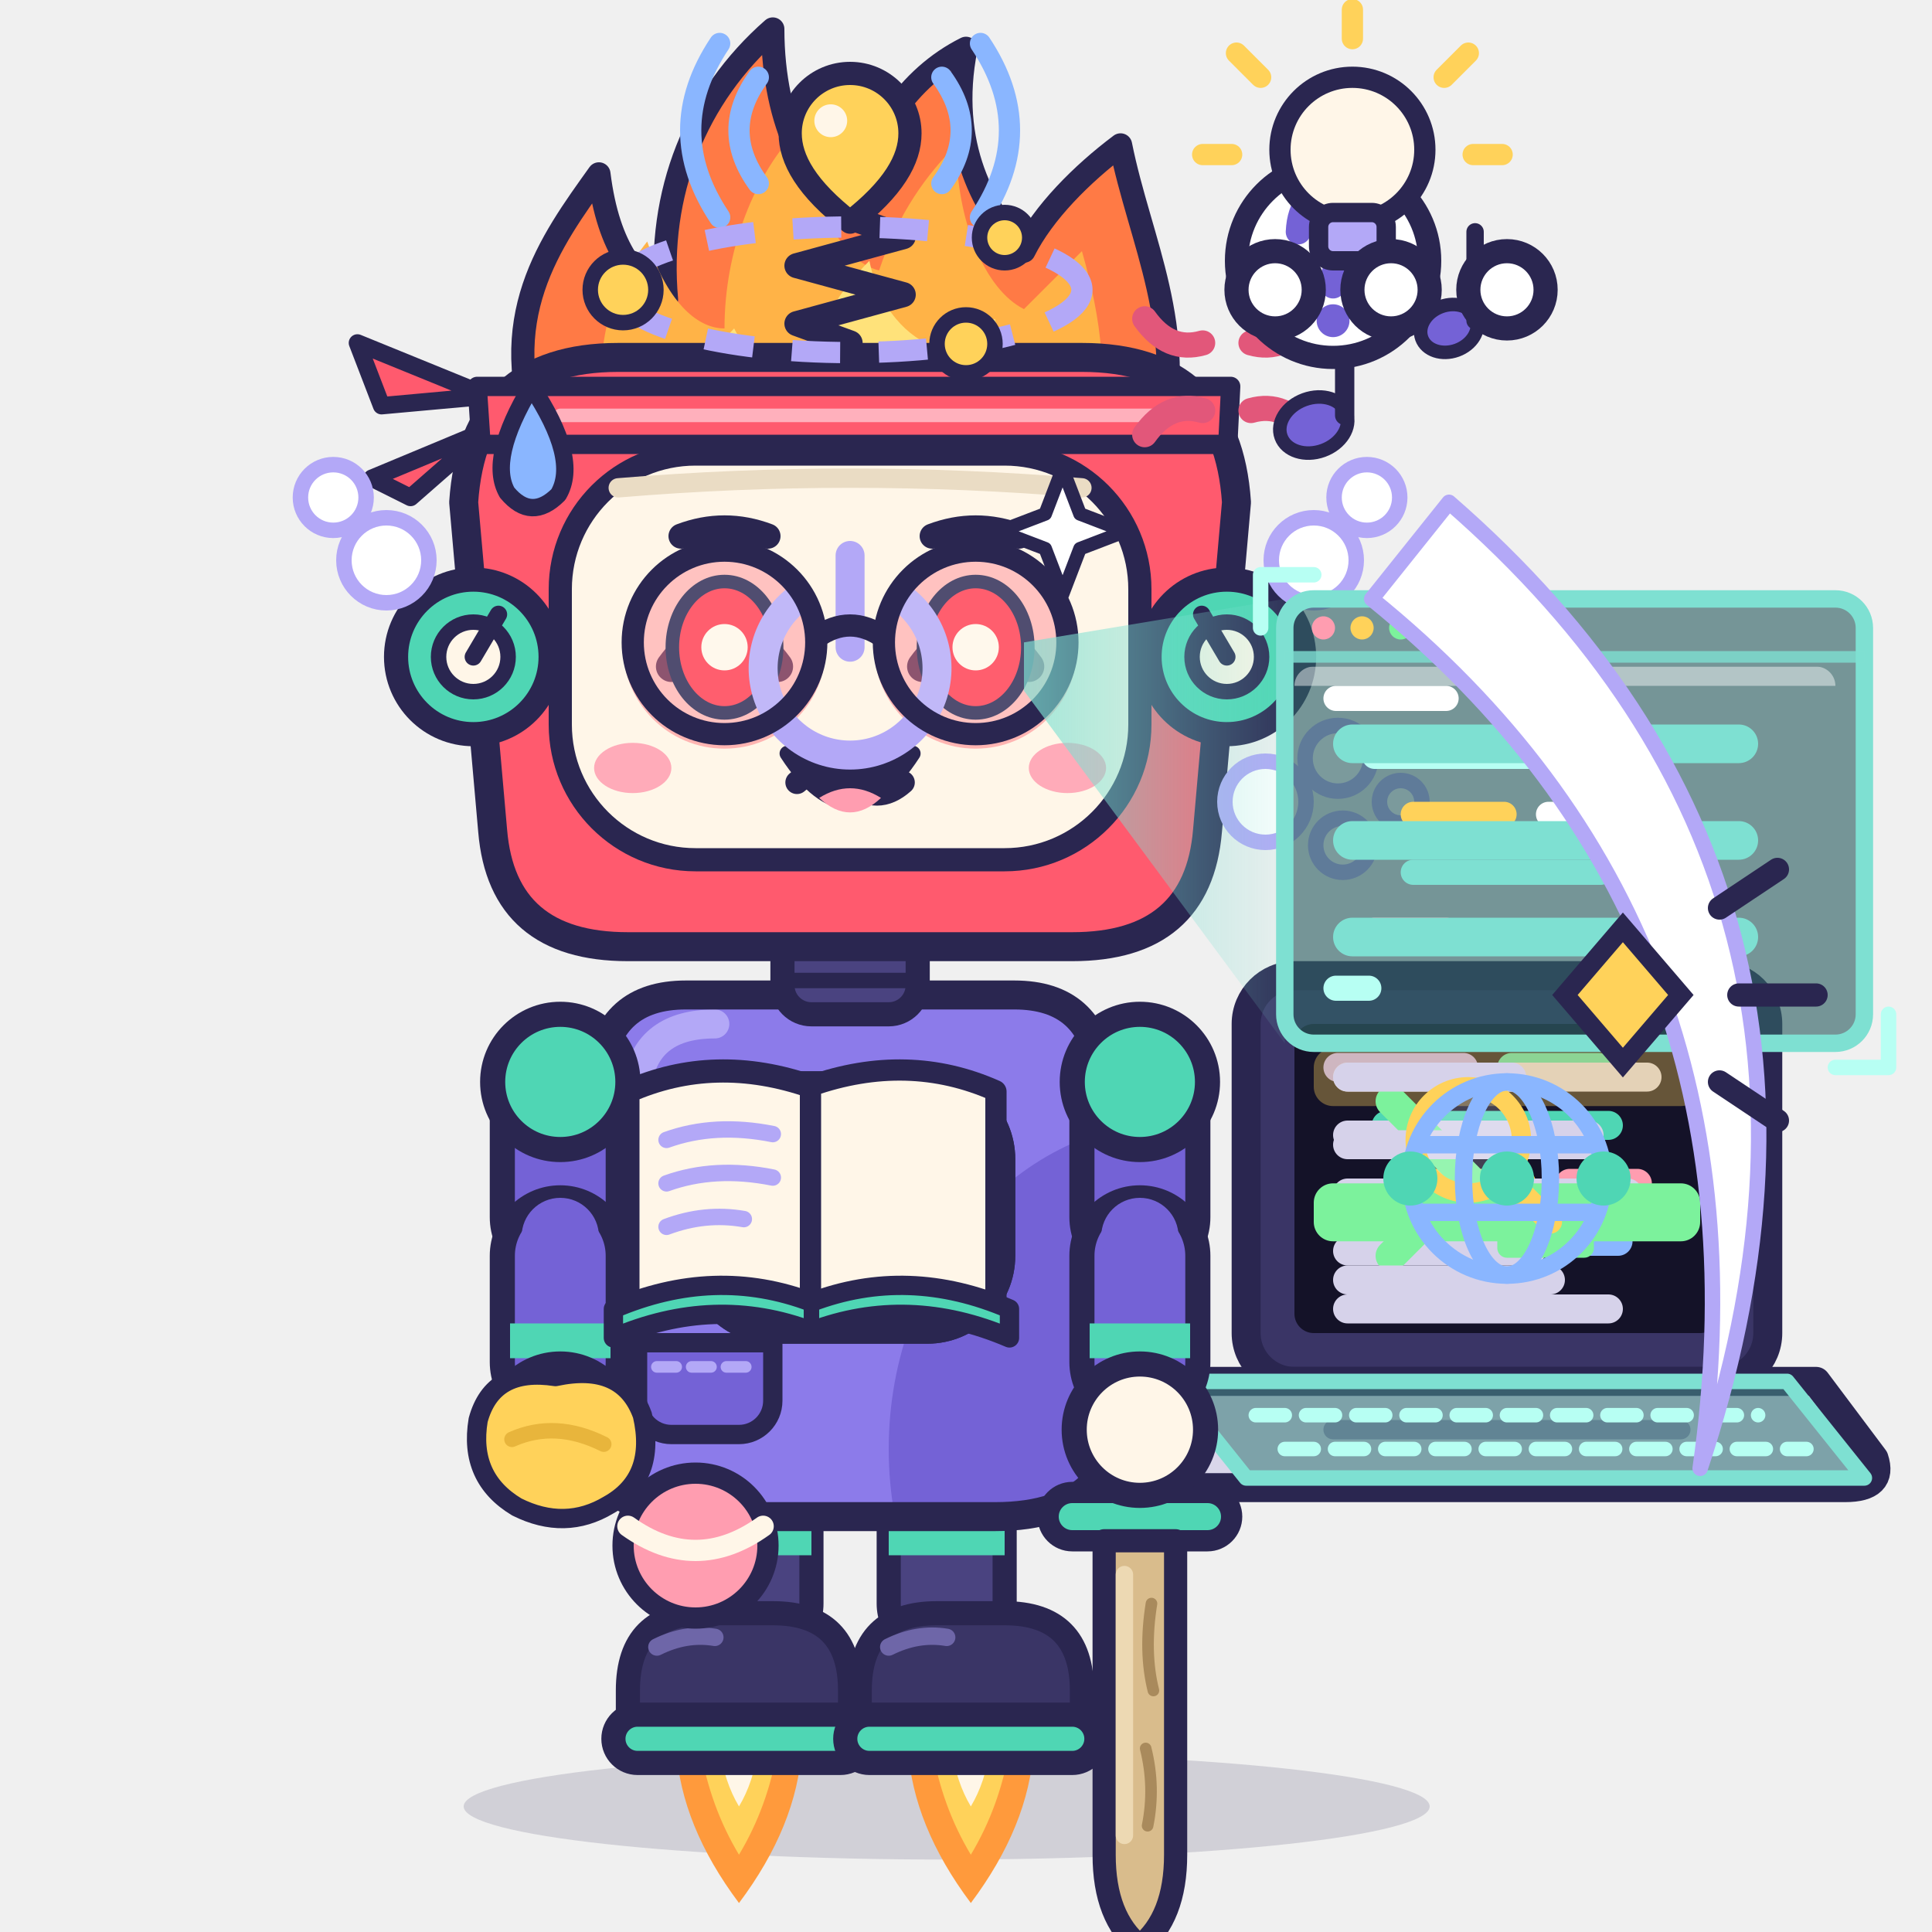
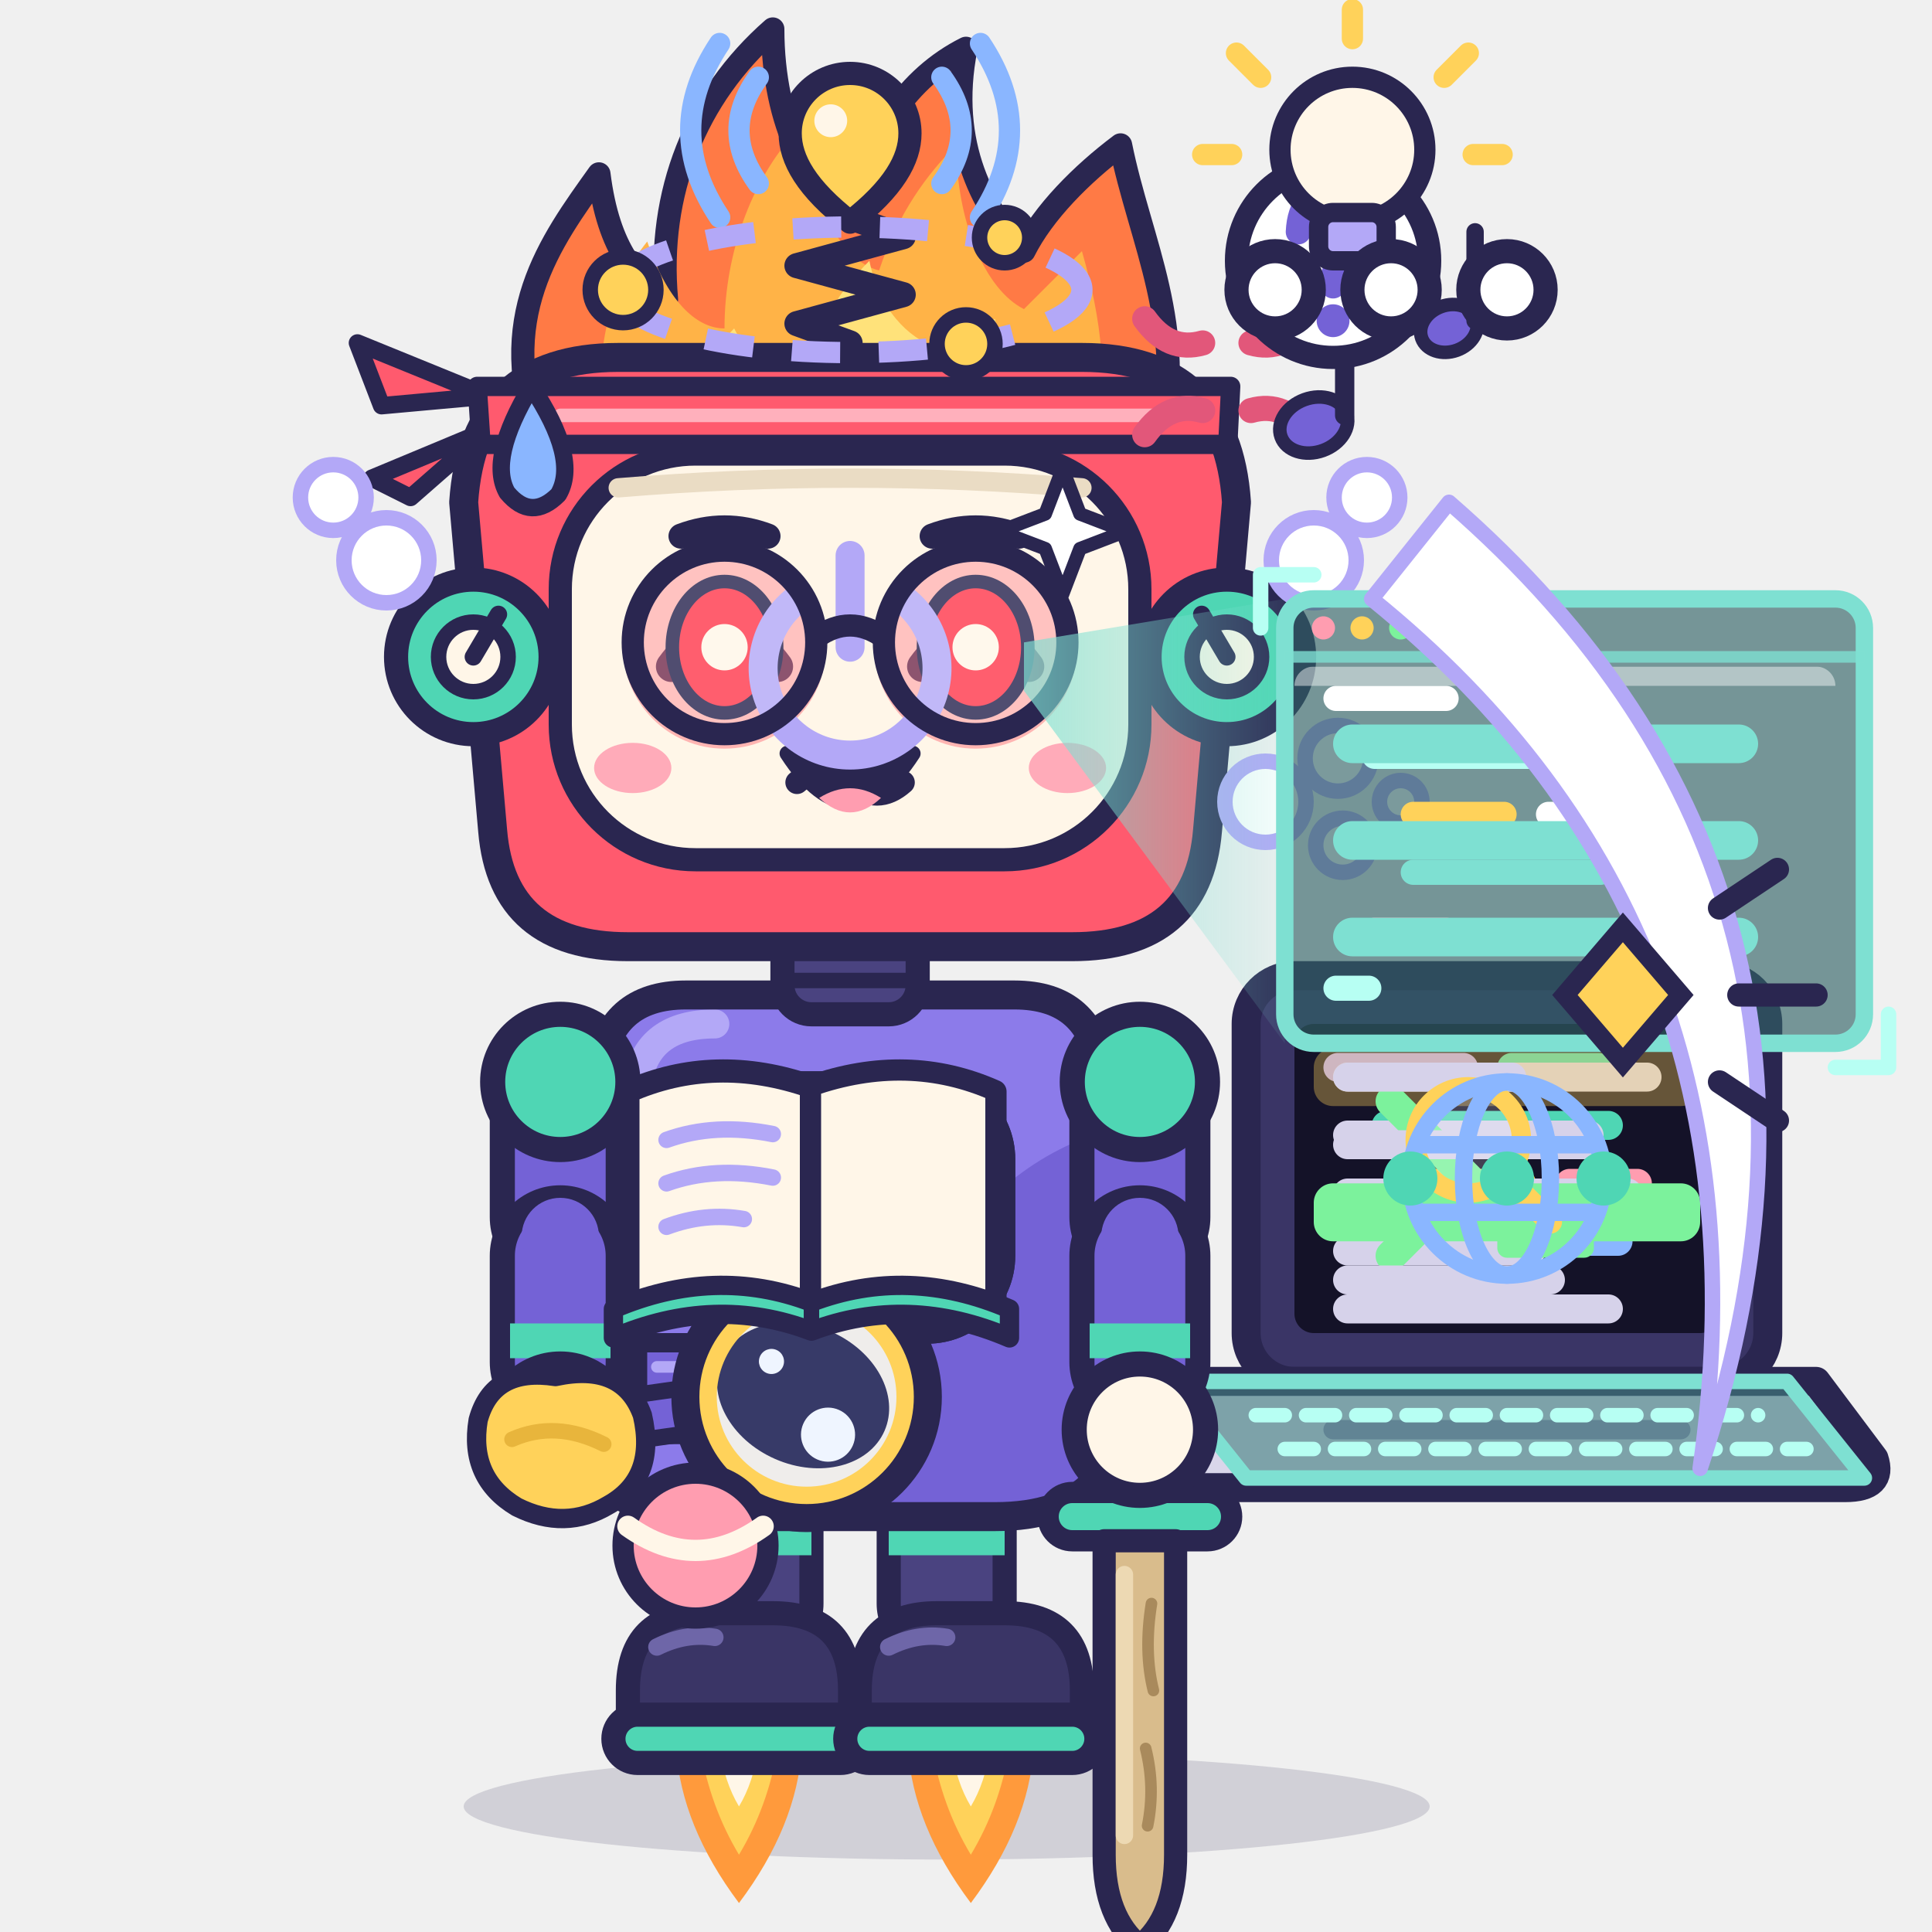
<svg xmlns="http://www.w3.org/2000/svg" viewBox="0 0 200 200" class="rb" role="img" aria-label="A small lilac robot with a laptop">
  <defs>
    <clipPath id="rb-screen-clip">
      <rect x="134" y="106" width="44" height="32" rx="2" />
    </clipPath>
    <clipPath id="rb-head-clip">
      <path d="M64 37 H112 Q127 37 128 52 L125 86 Q124 98 111 98 H65 Q52 98 51 86 L48 52 Q49 37 64 37 Z" />
    </clipPath>
    <clipPath id="rb-holo-clip">
      <rect x="134" y="69" width="56" height="37" rx="2" />
    </clipPath>
    <linearGradient id="rb-holo-beam" x1="0" y1="0" x2="1" y2="0">
      <stop offset="0" stop-color="#7EE0D2" stop-opacity=".7" />
      <stop offset="1" stop-color="#7EE0D2" stop-opacity=".08" />
    </linearGradient>
    <clipPath id="rb-body-clip">
      <path d="M71 103 H105 Q113 103 114 111 L116 143 Q117 157 103 157 H73 Q59 157 60 143 L62 111 Q63 103 71 103 Z" />
    </clipPath>
  </defs>
  <ellipse class="rb-shadow" data-nohit="" cx="98" cy="187" rx="50" ry="5.5" fill="#2A2650" opacity=".16" />
  <g class="rb-fly">
    <g class="rb-float">
      <g class="rb-react">
        <g class="rb-figure">
          <g class="rb-legs">
            <g class="rb-leg rb-leg-l">
              <g class="rb-flame rb-flame-l" data-nohit="">
                <g class="rb-flicker">
                  <path d="M70 181 Q70.5 189 76.5 197 Q82.5 189 83 181 Z" fill="#FF9A3C" />
                  <path d="M72.5 181 Q73.5 187 76.5 192 Q79.5 187 80.5 181 Z" fill="#FFD25A" />
                  <path d="M74.5 181 Q75 184.5 76.5 187 Q78 184.5 78.5 181 Z" fill="#FFF6E8" />
                </g>
              </g>
              <rect x="72" y="146" width="12" height="25" rx="5" fill="#4A4380" stroke="#2A2650" stroke-width="2.5" />
              <rect x="72" y="157" width="12" height="4" fill="#4FD6B4" />
              <path d="M65 181 V175 Q65 167 73 167 H80 Q88 167 88 175 V181 Z" fill="#3A3566" stroke="#2A2650" stroke-width="2.5" stroke-linejoin="round" />
              <rect x="63.5" y="177.5" width="26" height="5" rx="2.5" fill="#4FD6B4" stroke="#2A2650" stroke-width="2.5" />
              <path d="M68 170.5 Q71 169 74 169.5" fill="none" stroke="#6E66A8" stroke-width="1.8" stroke-linecap="round" />
            </g>
            <g class="rb-leg rb-leg-r">
              <g class="rb-flame rb-flame-r" data-nohit="">
                <g class="rb-flicker">
                  <path d="M94 181 Q94.5 189 100.5 197 Q106.5 189 107 181 Z" fill="#FF9A3C" />
                  <path d="M96.5 181 Q97.5 187 100.5 192 Q103.5 187 104.5 181 Z" fill="#FFD25A" />
                  <path d="M98.5 181 Q99 184.5 100.5 187 Q102 184.5 102.5 181 Z" fill="#FFF6E8" />
                </g>
              </g>
              <rect x="92" y="146" width="12" height="25" rx="5" fill="#4A4380" stroke="#2A2650" stroke-width="2.5" />
              <rect x="92" y="157" width="12" height="4" fill="#4FD6B4" />
              <path d="M89 181 V175 Q89 167 97 167 H104 Q112 167 112 175 V181 Z" fill="#3A3566" stroke="#2A2650" stroke-width="2.5" stroke-linejoin="round" />
              <rect x="87.5" y="177.5" width="26" height="5" rx="2.5" fill="#4FD6B4" stroke="#2A2650" stroke-width="2.5" />
              <path d="M92 170.5 Q95 169 98 169.5" fill="none" stroke="#6E66A8" stroke-width="1.8" stroke-linecap="round" />
            </g>
          </g>
          <g class="rb-torso">
            <g class="rb-body">
              <path d="M71 103 H105 Q113 103 114 111 L116 143 Q117 157 103 157 H73 Q59 157 60 143 L62 111 Q63 103 71 103 Z" fill="#8C7BEA" />
              <g clip-path="url(#rb-body-clip)">
                <ellipse cx="122" cy="150" rx="30" ry="34" fill="#7462D6" />
                <path d="M66 112 Q67 106 74 106" fill="none" stroke="#B3A8F7" stroke-width="3" stroke-linecap="round" />
              </g>
              <path d="M71 103 H105 Q113 103 114 111 L116 143 Q117 157 103 157 H73 Q59 157 60 143 L62 111 Q63 103 71 103 Z" fill="none" stroke="#2A2650" stroke-width="3" stroke-linejoin="round" />
              <rect x="72" y="112" width="32" height="26" rx="8" fill="#FFF6E8" stroke="#2A2650" stroke-width="2.2" />
              <rect x="76" y="117.5" width="24" height="12" rx="6" fill="#2A2650" />
              <circle class="rb-led" cx="82.2" cy="123.5" r="3.6" fill="#FFD25A" />
              <g class="rb-meter" fill="#4FD6B4">
                <rect x="87.5" y="124.5" width="2.6" height="3" rx="1" />
                <rect x="91.6" y="122.5" width="2.6" height="5" rx="1" />
                <rect x="95.7" y="120.5" width="2.6" height="7" rx="1" />
              </g>
              <path d="M78 133.5 H98" stroke="#E2D5BE" stroke-width="2" stroke-linecap="round" />
              <g class="rb-hatch" data-nohit="">
                <rect x="73.5" y="113.5" width="29" height="23" rx="7" fill="#141228" />
                <g class="rb-hatch-missile">
                  <rect x="83" y="119" width="10" height="17" rx="4" fill="#EDEAF7" stroke="#2A2650" stroke-width="1.6" />
                  <path d="M83 123 Q83 114.5 88 112.5 Q93 114.5 93 123 Z" fill="#FF5A6E" stroke="#2A2650" stroke-width="1.6" stroke-linejoin="round" />
                </g>
                <circle data-launch="" cx="88" cy="116" r="2" fill="#FFD25A" opacity="0" />
                <g class="rb-hatch-door">
                  <rect x="72" y="112" width="32" height="26" rx="8" fill="#FFF6E8" stroke="#2A2650" stroke-width="2.2" />
                  <path d="M80 125 H96" stroke="#E2D5BE" stroke-width="2" stroke-linecap="round" />
                </g>
              </g>
              <path class="rb-pocket" d="M66 139 H80 V145 A3.5 3.5 0 0 1 76.5 148.5 H69.5 A3.5 3.5 0 0 1 66 145 Z" fill="#7462D6" stroke="#2A2650" stroke-width="2" stroke-linejoin="round" />
              <path d="M68 141.5 H78" stroke="#B3A8F7" stroke-width="1.2" stroke-dasharray="2 1.6" stroke-linecap="round" />
            </g>
            <rect class="rb-neck" x="81" y="93" width="14" height="12" rx="3" fill="#4A4380" stroke="#2A2650" stroke-width="2.5" />
            <path d="M82 98 H94 M82 101.5 H94" stroke="#2A2650" stroke-width="1.6" />
            <g class="rb-head">
              <g class="rb-blaze" data-nohit="">
                <path class="rb-blaze-outer" d="M56 46 C51 33 57 25 62 18 C63 26 66 29 69 31 C68 20 72 10 80 3 C80 13 84 20 88 22 C90 14 94 8 100 5 C98 15 102 22 106 26 C108 22 112 18 116 15 C118 25 123 34 120 46 Z" fill="#FF7A45" stroke="#2A2650" stroke-width="2.4" stroke-linejoin="round" />
                <path class="rb-blaze-mid" d="M63 46 C61 37 63 30 67 25 C69 31 72 34 75 34 C75 26 78 18 83 13 C84 21 87 27 91 28 C93 22 96 18 99 15 C99 23 102 30 106 32 C108 30 110 28 112 26 C114 33 115 40 113 46 Z" fill="#FFB347" />
                <path class="rb-blaze-core" d="M72 46 C71 41 73 37 76 34 C78 38 81 39 84 38 C85 33 87 30 90 27 C91 32 94 35 97 36 C99 35 101 34 103 33 C104 38 104 42 103 46 Z" fill="#FFE27A" />
              </g>
              <g class="rb-antenna">
                <path d="M88 39 V35.5 L82.5 33.5 L93.5 30.5 L82.5 27.5 L93.5 24.5 L88 22.5" fill="none" stroke="#2A2650" stroke-width="2.6" stroke-linecap="round" stroke-linejoin="round" />
                <path class="rb-antenna-ball" d="M88 23 C83.5 19.5 81.8 16.5 81.8 13.8 A6.2 6.2 0 1 1 94.2 13.8 C94.2 16.5 92.5 19.5 88 23 Z" fill="#FFD25A" stroke="#2A2650" stroke-width="2.4" stroke-linejoin="round" />
                <circle cx="86" cy="12.5" r="1.7" fill="#FFF6E8" />
                <g class="rb-signal" data-nohit="" fill="none" stroke="#8AB6FF" stroke-width="2.2" stroke-linecap="round">
                  <path class="rb-wave-1" d="M97.5 8 Q101.5 13.5 97.5 19 M78.5 8 Q74.5 13.5 78.5 19" />
                  <path class="rb-wave-2" d="M101.5 4.5 Q107.5 13.5 101.5 22.5 M74.5 4.5 Q68.5 13.5 74.5 22.5" />
                </g>
              </g>
              <path d="M64 37 H112 Q127 37 128 52 L125 86 Q124 98 111 98 H65 Q52 98 51 86 L48 52 Q49 37 64 37 Z" fill="#8C7BEA" />
              <g clip-path="url(#rb-head-clip)">
                <ellipse cx="134" cy="92" rx="34" ry="34" fill="#7462D6" />
                <path d="M56 50 Q57 42 66 41.5 H84" fill="none" stroke="#B3A8F7" stroke-width="3.2" stroke-linecap="round" />
              </g>
              <path class="rb-fume" data-nohit="" d="M64 37 H112 Q127 37 128 52 L125 86 Q124 98 111 98 H65 Q52 98 51 86 L48 52 Q49 37 64 37 Z" fill="#FF5A6E" />
              <path d="M64 37 H112 Q127 37 128 52 L125 86 Q124 98 111 98 H65 Q52 98 51 86 L48 52 Q49 37 64 37 Z" fill="none" stroke="#2A2650" stroke-width="3" stroke-linejoin="round" />
              <g class="rb-band" data-nohit="">
                <path class="rb-band-tail" d="M50.5 41 L37 35.5 L39.5 42 Z M50.5 44.5 L38.5 49.5 L42.5 51.5 Z" fill="#FF5A6E" stroke="#2A2650" stroke-width="1.8" stroke-linejoin="round" />
                <path d="M49.4 40 H127.4 L127.1 46 H49.8 Z" fill="#FF5A6E" stroke="#2A2650" stroke-width="2" stroke-linejoin="round" />
                <path d="M58 43 H120" stroke="#FFB0BC" stroke-width="1.4" stroke-linecap="round" />
              </g>
              <rect class="rb-visor" x="58" y="47" width="60" height="42" rx="14" fill="#FFF6E8" stroke="#2A2650" stroke-width="2.4" />
              <path d="M64 50.5 Q88 48.5 112 50.5" fill="none" stroke="#EADCC4" stroke-width="2" stroke-linecap="round" />
              <g class="rb-face">
                <g class="rb-brows" fill="none" stroke="#2A2650" stroke-width="2.6" stroke-linecap="round">
                  <path class="rb-brow rb-brow-l" d="M70.5 55.5 Q75 53.8 79.5 55.5" />
                  <path class="rb-brow rb-brow-r" d="M96.5 55.5 Q101 53.8 105.5 55.5" />
                </g>
                <g class="rb-look">
                  <g class="rb-eyes">
                    <ellipse cx="75" cy="67" rx="5.2" ry="6.8" fill="#2A2650" />
                    <ellipse cx="101" cy="67" rx="5.2" ry="6.8" fill="#2A2650" />
                    <circle cx="76.8" cy="64.4" r="1.7" fill="#FFFFFF" />
                    <circle cx="102.8" cy="64.4" r="1.7" fill="#FFFFFF" />
                  </g>
                  <g class="rb-eyes-happy" fill="none" stroke="#2A2650" stroke-width="3.2" stroke-linecap="round">
                    <path d="M69.5 69 Q75 61.5 80.5 69" />
                    <path d="M95.5 69 Q101 61.5 106.5 69" />
                  </g>
                  <g class="rb-holo-eye" data-nohit="" fill="none" stroke="#7EE0D2" stroke-width="1.6">
                    <circle cx="75" cy="67" r="4.4" />
                    <circle cx="101" cy="67" r="4.4" />
                  </g>
                  <g class="rb-laser" data-nohit="">
                    <circle class="rb-laser-halo" cx="75" cy="67" r="10.5" fill="#FF3B4E" opacity=".35" />
                    <circle class="rb-laser-halo" cx="101" cy="67" r="10.5" fill="#FF3B4E" opacity=".35" />
                    <ellipse data-eye="" cx="75" cy="67" rx="5.4" ry="6.8" fill="#FF3B4E" stroke="#2A2650" stroke-width="1.4" />
                    <ellipse data-eye="" cx="101" cy="67" rx="5.4" ry="6.8" fill="#FF3B4E" stroke="#2A2650" stroke-width="1.4" />
                    <circle cx="75" cy="67" r="2.4" fill="#FFF6E8" />
                    <circle cx="101" cy="67" r="2.4" fill="#FFF6E8" />
                  </g>
                </g>
                <path class="rb-mouth" d="M83 79 Q88 83.5 93 79" fill="none" stroke="#2A2650" stroke-width="2.6" stroke-linecap="round" />
                <ellipse class="rb-mouth-o" cx="88" cy="80.5" rx="2.4" ry="2.9" fill="#2A2650" />
                <path class="rb-mouth-worry" d="M82.5 81 Q85.2 78.6 88 81 Q90.8 83.4 93.5 81" fill="none" stroke="#2A2650" stroke-width="2.4" stroke-linecap="round" stroke-linejoin="round" />
                <g class="rb-mouth-grin">
                  <path d="M81.5 78 Q88 88 94.5 78 Z" fill="#2A2650" stroke="#2A2650" stroke-width="1.6" stroke-linejoin="round" />
                  <path d="M84.8 82.6 Q88 80.6 91.2 82.6 Q88 85.6 84.8 82.6 Z" fill="#FF9DB0" />
                </g>
                <ellipse class="rb-cheek" cx="65.5" cy="79.5" rx="4" ry="2.6" fill="#FF9DB0" opacity=".85" />
                <ellipse class="rb-cheek" cx="110.5" cy="79.5" rx="4" ry="2.6" fill="#FF9DB0" opacity=".85" />
              </g>
              <g class="rb-power" data-nohit="" fill="none" stroke="#B3A8F7" stroke-width="3" stroke-linecap="round">
                <path d="M82.3 62.2 A9 9 0 1 0 93.7 62.2" />
                <path d="M88 57.5 V67" />
              </g>
              <path class="rb-shine" data-nohit="" d="M110 48.5 L111.8 53.2 L116.5 55 L111.8 56.8 L110 61.5 L108.2 56.8 L103.5 55 L108.2 53.2 Z" fill="#FFFFFF" stroke="#2A2650" stroke-width="1.4" stroke-linejoin="round" />
              <g class="rb-puff" data-nohit="" fill="#FFFFFF" stroke="#B3A8F7" stroke-width="1.6">
                <circle cx="131" cy="83" r="4.2" />
                <circle cx="138.5" cy="78.5" r="3.4" />
                <circle cx="139" cy="87.5" r="2.8" />
                <circle cx="145" cy="83" r="2.2" />
              </g>
              <g class="rb-ear">
                <circle cx="49" cy="68" r="8" fill="#4FD6B4" stroke="#2A2650" stroke-width="2.5" />
                <circle cx="49" cy="68" r="3.6" fill="#FFF6E8" stroke="#2A2650" stroke-width="1.6" />
                <path class="rb-dial rb-dial-l" d="M49 68 L51.6 63.6" stroke="#2A2650" stroke-width="1.8" stroke-linecap="round" />
              </g>
              <g class="rb-ear">
                <circle cx="127" cy="68" r="8" fill="#4FD6B4" stroke="#2A2650" stroke-width="2.5" />
                <circle cx="127" cy="68" r="3.6" fill="#FFF6E8" stroke="#2A2650" stroke-width="1.6" />
                <path class="rb-dial rb-dial-r" d="M127 68 L124.4 63.6" stroke="#2A2650" stroke-width="1.8" stroke-linecap="round" />
              </g>
              <g class="rb-glasses" data-nohit="" fill="none" stroke="#2A2650" stroke-width="2.3">
                <circle cx="75" cy="66.5" r="9.5" fill="#FFFFFF" fill-opacity=".18" />
                <circle cx="101" cy="66.5" r="9.5" fill="#FFFFFF" fill-opacity=".18" />
                <path d="M84.5 66 Q88 63.5 91.5 66" />
              </g>
              <path class="rb-sweat" data-nohit="" d="M55 40 Q50.5 47.5 52.5 51 Q55 54 57.8 51.2 Q60 47.5 55 40 Z" fill="#8AB6FF" stroke="#2A2650" stroke-width="1.8" stroke-linejoin="round" />
              <g class="rb-anger" data-nohit="" fill="none" stroke="#E2577A" stroke-width="2.6" stroke-linecap="round">
                <path d="M118.5 33 Q121 36.5 124.5 35.5" />
                <path d="M129.5 35.5 Q133 36.5 135.5 33" />
                <path d="M118.5 45 Q121 41.5 124.5 42.5" />
                <path d="M129.5 42.5 Q133 41.5 135.5 45" />
              </g>
              <g class="rb-steam" data-nohit="" fill="#FFFFFF" stroke="#B3A8F7" stroke-width="1.6">
                <g class="rb-steam-l">
                  <circle cx="40" cy="58" r="4.4" />
                  <circle cx="34.5" cy="51.5" r="3.4" />
                </g>
                <g class="rb-steam-r">
                  <circle cx="136" cy="58" r="4.4" />
                  <circle cx="141.5" cy="51.5" r="3.4" />
                </g>
              </g>
              <g class="rb-dizzy" data-nohit="">
                <ellipse cx="88" cy="30" rx="24" ry="6.5" fill="none" stroke="#B3A8F7" stroke-width="2.2" stroke-dasharray="5 4" />
                <g class="rb-dizzy-dots" fill="#FFD25A" stroke="#2A2650" stroke-width="1.6">
                  <circle cx="64.5" cy="30" r="3.4" />
                  <circle cx="100" cy="35.6" r="3" />
                  <circle cx="104" cy="24.6" r="2.6" />
                </g>
              </g>
              <g class="rb-notes" data-nohit="" fill="#7462D6" stroke="#2A2650" stroke-width="1.4">
                <g class="rb-note-1">
                  <ellipse cx="136" cy="44" rx="3.6" ry="2.8" transform="rotate(-20 136 44)" />
                  <path d="M139.2 43 V31.5 L145 33.5" fill="none" stroke="#2A2650" stroke-width="2" stroke-linecap="round" stroke-linejoin="round" />
                </g>
                <g class="rb-note-2">
                  <ellipse cx="150" cy="34" rx="3" ry="2.4" transform="rotate(-20 150 34)" />
                  <path d="M152.7 33.2 V24" fill="none" stroke="#2A2650" stroke-width="1.8" stroke-linecap="round" />
                </g>
              </g>
              <g class="rb-question" data-nohit="">
                <circle cx="138" cy="27" r="10" fill="#FFFFFF" stroke="#2A2650" stroke-width="2.4" />
                <path d="M134.4 24 Q134.6 19.8 138.2 19.8 Q141.8 19.8 141.8 23.4 Q141.8 26 138.6 27.4 Q138 27.8 138 29.6" fill="none" stroke="#7462D6" stroke-width="2.6" stroke-linecap="round" stroke-linejoin="round" />
                <circle cx="138" cy="33.2" r="1.7" fill="#7462D6" />
              </g>
            </g>
            <g class="rb-arm rb-arm-back">
              <rect x="52" y="106" width="12" height="26" rx="6" fill="#7462D6" stroke="#2A2650" stroke-width="2.6" />
              <g class="rb-forearm rb-forearm-back">
                <rect x="52" y="124" width="12" height="23" rx="6" fill="#7462D6" stroke="#2A2650" stroke-width="2.6" />
                <rect x="52.8" y="137" width="10.4" height="3.6" fill="#4FD6B4" />
                <circle cx="58" cy="128" r="4" fill="#7462D6" />
+                 <g class="rb-magnifier" data-nohit="">
+                   <path d="M60 147.6 L72 145.9" stroke="#2A2650" stroke-width="6.4" stroke-linecap="round" />
+                   <path d="M60 147.6 L72 145.9" stroke="#7462D6" stroke-width="3" stroke-linecap="round" />
+                   <circle cx="83.5" cy="144.6" r="12.5" fill="#FFF6E8" />
+                   <g transform="rotate(113.6 83.5 144.6)">
+                     <ellipse cx="83.5" cy="145" rx="7.2" ry="9.2" fill="#2A2650" />
+                     <circle cx="86.2" cy="141" r="2.8" fill="#FFFFFF" />
+                     <circle cx="81.6" cy="149.4" r="1.3" fill="#FFFFFF" />
+                     <path d="M75 137.5 Q78.5 133.6 84 133.4" fill="none" stroke="#FFFFFF" stroke-width="2.2" stroke-linecap="round" opacity=".8" />
+                   </g>
+                   <circle cx="83.5" cy="144.6" r="12.5" fill="#8AB6FF" fill-opacity=".14" stroke="#2A2650" stroke-width="3" />
+                   <circle cx="83.5" cy="144.6" r="10.2" fill="none" stroke="#FFD25A" stroke-width="1.8" />
+                 </g>
                <circle cx="58" cy="148" r="6.8" fill="#FFF6E8" stroke="#2A2650" stroke-width="2.6" />
                <g class="rb-cloth" data-nohit="">
                  <path d="M49.5 147 Q51 141.5 57.5 142.5 Q64.5 141 66.5 146.5 Q68 153 63 155.8 Q58.5 158.5 53.5 156 Q48.5 153 49.5 147 Z" fill="#FFD25A" stroke="#2A2650" stroke-width="2" stroke-linejoin="round" />
                  <path d="M53 149 Q57.5 147 62.5 149.5" fill="none" stroke="#E8B53C" stroke-width="1.6" stroke-linecap="round" />
                </g>
              </g>
              <circle cx="58" cy="112" r="7" fill="#4FD6B4" stroke="#2A2650" stroke-width="2.6" />
            </g>
            <g class="rb-ball" data-nohit="">
              <circle cx="72" cy="160" r="7.5" fill="#FF9DB0" stroke="#2A2650" stroke-width="2.2" />
              <path d="M65 158 Q72 163 79 158" fill="none" stroke="#FFF6E8" stroke-width="2.2" stroke-linecap="round" />
            </g>
            <g class="rb-book" data-nohit="">
              <path d="M65 113 Q74 109 84 112.5 V136 Q74 132.5 65 136.5 Z" fill="#FFF6E8" stroke="#2A2650" stroke-width="2.4" stroke-linejoin="round" />
              <path d="M84 112.5 Q94 109 103 113 V136.5 Q94 132.5 84 136 Z" fill="#FFFFFF" stroke="#2A2650" stroke-width="2.4" stroke-linejoin="round" />
              <path d="M69 118 Q74 116.2 80 117.4 M69 122.5 Q74 120.7 80 121.9 M69 127 Q73 125.5 77 126.2 M88 117.4 Q94 116.2 99 118 M88 121.9 Q94 120.7 99 122.5" fill="none" stroke="#B3A8F7" stroke-width="1.7" stroke-linecap="round" />
              <path class="rb-book-page" d="M84 112.5 Q94 109 103 113 V136.5 Q94 132.5 84 136 Z" fill="#FFF6E8" stroke="#2A2650" stroke-width="2" stroke-linejoin="round" />
              <path d="M63.5 135.5 Q74 131 84 134.8 Q94 131 104.5 135.5 L104.5 138.5 Q94 134 84 137.8 Q74 134 63.5 138.5 Z" fill="#4FD6B4" stroke="#2A2650" stroke-width="2" stroke-linejoin="round" />
              <path d="M84 112.5 V137.6" stroke="#2A2650" stroke-width="1.6" />
            </g>
            <g class="rb-laptop">
              <g class="rb-lid">
                <rect x="129" y="101" width="54" height="42" rx="5" fill="#3A3566" stroke="#2A2650" stroke-width="3" />
                <rect x="134" y="106" width="44" height="32" rx="2" fill="#141228" />
                <g clip-path="url(#rb-screen-clip)" data-nohit="">
                  <g class="rb-code">
                    <rect x="137" y="109" width="16" height="3" rx="1.5" fill="#B3A8F7" />
                    <rect x="155" y="109" width="12" height="3" rx="1.5" fill="#4FD6B4" />
                    <rect x="142" y="115" width="26" height="3" rx="1.5" fill="#4FD6B4" />
                    <rect x="147" y="121" width="12" height="3" rx="1.5" fill="#FFD25A" />
                    <rect x="161" y="121" width="10" height="3" rx="1.5" fill="#FF9DB0" />
                    <rect x="147" y="127" width="22" height="3" rx="1.5" fill="#8AB6FF" />
                    <rect x="142" y="133" width="10" height="3" rx="1.5" fill="#FF9DB0" />
                    <rect x="137" y="139" width="6" height="3" rx="1.5" fill="#B3A8F7" />
                    <rect x="137" y="145" width="24" height="3" rx="1.5" fill="#4FD6B4" />
                    <rect x="142" y="151" width="16" height="3" rx="1.5" fill="#FFD25A" />
                    <rect x="137" y="157" width="16" height="3" rx="1.5" fill="#B3A8F7" />
                    <rect x="155" y="157" width="12" height="3" rx="1.5" fill="#4FD6B4" />
                    <rect x="142" y="163" width="26" height="3" rx="1.5" fill="#4FD6B4" />
                    <rect x="147" y="169" width="12" height="3" rx="1.5" fill="#FFD25A" />
                    <rect x="161" y="169" width="10" height="3" rx="1.5" fill="#FF9DB0" />
                    <rect x="147" y="175" width="22" height="3" rx="1.5" fill="#8AB6FF" />
                    <rect x="142" y="181" width="10" height="3" rx="1.5" fill="#FF9DB0" />
                    <rect x="137" y="187" width="6" height="3" rx="1.5" fill="#B3A8F7" />
                    <rect x="137" y="193" width="24" height="3" rx="1.5" fill="#4FD6B4" />
                    <rect x="142" y="199" width="16" height="3" rx="1.5" fill="#FFD25A" />
                  </g>
                  <g class="rb-page">
                    <rect x="138" y="110" width="34" height="3" rx="1.5" fill="#D6D2EA" />
                    <rect x="138" y="116" width="28" height="3" rx="1.5" fill="#D6D2EA" />
                    <rect x="138" y="122" width="32" height="3" rx="1.5" fill="#D6D2EA" />
                    <rect x="138" y="128" width="22" height="3" rx="1.5" fill="#D6D2EA" />
                    <rect x="138" y="134" width="30" height="3" rx="1.5" fill="#D6D2EA" />
                    <rect class="rb-highlight" x="136" y="108.5" width="40" height="6" rx="2" fill="#FFD25A" opacity=".35" />
                  </g>
                  <g class="rb-prompt">
                    <path d="M144 114 L152 122 L144 130" fill="none" stroke="#7CF29C" stroke-width="3.2" stroke-linecap="round" stroke-linejoin="round" />
                    <rect class="rb-cursor" x="155" y="127" width="10" height="3.2" rx="1" fill="#7CF29C" />
                  </g>
                  <g class="rb-find">
                    <rect x="138" y="110" width="20" height="3" rx="1.5" fill="#D6D2EA" />
                    <rect x="138" y="117" width="28" height="3" rx="1.5" fill="#D6D2EA" />
                    <rect x="138" y="124" width="16" height="3" rx="1.5" fill="#D6D2EA" />
                    <rect x="138" y="131" width="24" height="3" rx="1.5" fill="#D6D2EA" />
                    <rect class="rb-find-hit" x="136" y="122.5" width="40" height="6" rx="2" fill="#7CF29C" />
                    <g class="rb-lens">
                      <circle cx="152" cy="118" r="5.5" fill="#FFFFFF" fill-opacity=".2" stroke="#FFD25A" stroke-width="2" />
                      <path d="M156 122 L160.5 126.5" stroke="#FFD25A" stroke-width="2.4" stroke-linecap="round" />
                    </g>
                  </g>
                  <g class="rb-globe" fill="none" stroke="#8AB6FF" stroke-width="1.8">
                    <circle cx="156" cy="122" r="10" />
                    <ellipse class="rb-meridian" cx="156" cy="122" rx="4.5" ry="10" />
                    <path d="M146.5 118.5 H165.5 M146.5 125.5 H165.5" />
                  </g>
                  <g class="rb-spinner" fill="#4FD6B4">
                    <circle class="rb-dot rb-dot-1" cx="146" cy="122" r="2.8" />
                    <circle class="rb-dot rb-dot-2" cx="156" cy="122" r="2.8" />
                    <circle class="rb-dot rb-dot-3" cx="166" cy="122" r="2.8" />
                  </g>
                </g>
              </g>
              <path class="rb-base" d="M124 143 H188 L194 151 Q195 154 191 154 H121 Q117 154 118 151 Z" fill="#D9D6EA" stroke="#2A2650" stroke-width="3" stroke-linejoin="round" />
              <path d="M138 148 H174" stroke="#8F89B3" stroke-width="2" stroke-linecap="round" />
            </g>
            <g class="rb-holo" data-nohit="">
              <path class="rb-holo-cone" d="M106 66.5 L133 62 V108 L106 71.5 Z" fill="url(#rb-holo-beam)" />
              <g class="rb-holo-screen">
                <rect x="133" y="62" width="60" height="46" rx="3" fill="#0E2A33" fill-opacity=".55" />
                <rect x="133" y="62" width="60" height="46" rx="3" fill="#7EE0D2" fill-opacity=".2" stroke="#7EE0D2" stroke-width="1.8" />
                <path d="M133 68 H193" stroke="#7EE0D2" stroke-width="1.2" stroke-opacity=".8" />
                <circle cx="137" cy="65" r="1.2" fill="#FF9DB0" />
                <circle cx="141" cy="65" r="1.2" fill="#FFD25A" />
                <circle cx="145" cy="65" r="1.2" fill="#7CF29C" />
                <path d="M130.5 59.5 H136 M130.5 59.5 V65 M195.5 110.5 H190 M195.5 110.5 V105" fill="none" stroke="#B7FFF3" stroke-width="1.6" stroke-linecap="round" />
                <g clip-path="url(#rb-holo-clip)">
                  <g class="rb-holo-code">
                    <rect x="137" y="71" width="14" height="2.6" rx="1.3" fill="#FFFFFF" />
                    <rect x="153" y="71" width="12" height="2.6" rx="1.3" fill="#7EE0D2" />
                    <rect x="141" y="77" width="26" height="2.6" rx="1.3" fill="#B7FFF3" />
                    <rect x="145" y="83" width="12" height="2.6" rx="1.3" fill="#FFD25A" />
                    <rect x="159" y="83" width="16" height="2.6" rx="1.3" fill="#FFFFFF" />
                    <rect x="145" y="89" width="22" height="2.6" rx="1.3" fill="#7EE0D2" />
                    <rect x="141" y="95" width="10" height="2.6" rx="1.3" fill="#FF9DB0" />
                    <rect x="137" y="101" width="6" height="2.6" rx="1.3" fill="#B7FFF3" />
                    <rect x="137" y="107" width="14" height="2.6" rx="1.3" fill="#FFFFFF" />
                    <rect x="153" y="107" width="12" height="2.6" rx="1.3" fill="#7EE0D2" />
                    <rect x="141" y="113" width="26" height="2.6" rx="1.3" fill="#B7FFF3" />
                    <rect x="145" y="119" width="12" height="2.6" rx="1.3" fill="#FFD25A" />
                    <rect x="159" y="119" width="16" height="2.6" rx="1.3" fill="#FFFFFF" />
                    <rect x="145" y="125" width="22" height="2.6" rx="1.3" fill="#7EE0D2" />
                    <rect x="141" y="131" width="10" height="2.6" rx="1.3" fill="#FF9DB0" />
                    <rect x="137" y="137" width="6" height="2.6" rx="1.3" fill="#B7FFF3" />
                  </g>
                  <g class="rb-holo-bars" fill="#7EE0D2">
                    <rect class="rb-holo-bar" x="138" y="75" width="44" height="4" rx="2" />
                    <rect class="rb-holo-bar" x="138" y="85" width="44" height="4" rx="2" />
                    <rect class="rb-holo-bar" x="138" y="95" width="44" height="4" rx="2" />
                  </g>
                  <rect class="rb-holo-scan" x="133" y="69" width="60" height="2" fill="#FFFFFF" opacity=".45" />
                </g>
              </g>
              <g class="rb-holo-keys">
                <path d="M121 143 H185 L193 153 H129 Z" fill="#0E2A33" fill-opacity=".45" />
                <path d="M121 143 H185 L193 153 H129 Z" fill="#7EE0D2" fill-opacity=".3" stroke="#7EE0D2" stroke-width="1.6" stroke-linejoin="round" />
                <path d="M130 146.5 H182 M133 150 H187" stroke="#B7FFF3" stroke-width="1.5" stroke-dasharray="3 2.2" stroke-linecap="round" />
              </g>
            </g>
            <g class="rb-arm rb-arm-front">
              <rect x="112" y="106" width="12" height="26" rx="6" fill="#7462D6" stroke="#2A2650" stroke-width="2.6" />
              <g class="rb-forearm rb-forearm-front">
                <rect x="112" y="124" width="12" height="23" rx="6" fill="#7462D6" stroke="#2A2650" stroke-width="2.6" />
                <rect x="112.8" y="137" width="10.4" height="3.6" fill="#4FD6B4" />
                <circle cx="118" cy="128" r="4" fill="#7462D6" />
                <g class="rb-sword" data-nohit="">
                  <rect x="115" y="141" width="6" height="14" rx="2" fill="#2A2650" />
                  <rect x="108.5" y="154.5" width="19" height="5" rx="2.5" fill="#4FD6B4" stroke="#2A2650" stroke-width="2.2" />
                  <path d="M114.3 159.5 H121.7 V192 Q121.7 198.5 118 201.5 Q114.3 198.5 114.3 192 Z" fill="#D9BC8C" stroke="#2A2650" stroke-width="2.4" stroke-linejoin="round" />
                  <path d="M116.4 163 V190" stroke="#EDD9B3" stroke-width="1.8" stroke-linecap="round" />
                  <path d="M119.2 166 Q118.4 171 119.4 175 M118.6 181 Q119.6 185 118.8 189" fill="none" stroke="#A98A5C" stroke-width="1.2" stroke-linecap="round" />
                </g>
                <circle cx="118" cy="148" r="6.8" fill="#FFF6E8" stroke="#2A2650" stroke-width="2.6" />
              </g>
              <circle cx="118" cy="112" r="7" fill="#4FD6B4" stroke="#2A2650" stroke-width="2.6" />
            </g>
          </g>
          <path class="rb-swoosh" data-nohit="" d="M150 52 Q196 92 176 152 Q184 96 142 62 Z" fill="#FFFFFF" stroke="#B3A8F7" stroke-width="1.6" stroke-linejoin="round" />
          <g class="rb-clang" data-nohit="">
            <path d="M168 96 L174 103 L168 110 L162 103 Z" fill="#FFD25A" stroke="#2A2650" stroke-width="2" />
            <path d="M178 94 L184 90 M180 103 H188 M178 112 L184 116" stroke="#2A2650" stroke-width="2.4" stroke-linecap="round" />
          </g>
          <g class="rb-bulb" data-nohit="">
            <g class="rb-bulb-rays" fill="none" stroke="#FFD25A" stroke-width="2.2" stroke-linecap="round">
              <path d="M140 4 V1 M149.5 8 L152 5.5 M130.5 8 L128 5.5 M152.5 16 H155.5 M127.5 16 H124.5" />
            </g>
            <circle class="rb-bulb-glass" cx="140" cy="15.5" r="7.5" fill="#FFF6E8" stroke="#2A2650" stroke-width="2.2" />
            <rect x="136.5" y="22" width="7" height="5" rx="1.5" fill="#B3A8F7" stroke="#2A2650" stroke-width="2" />
          </g>
          <g class="rb-thought" data-nohit="" fill="#FFFFFF" stroke="#2A2650" stroke-width="2.5">
            <circle class="rb-thought-dot rb-thought-1" cx="132" cy="30" r="4" />
            <circle class="rb-thought-dot rb-thought-2" cx="144" cy="30" r="4" />
            <circle class="rb-thought-dot rb-thought-3" cx="156" cy="30" r="4" />
          </g>
        </g>
      </g>
    </g>
  </g>
</svg>
